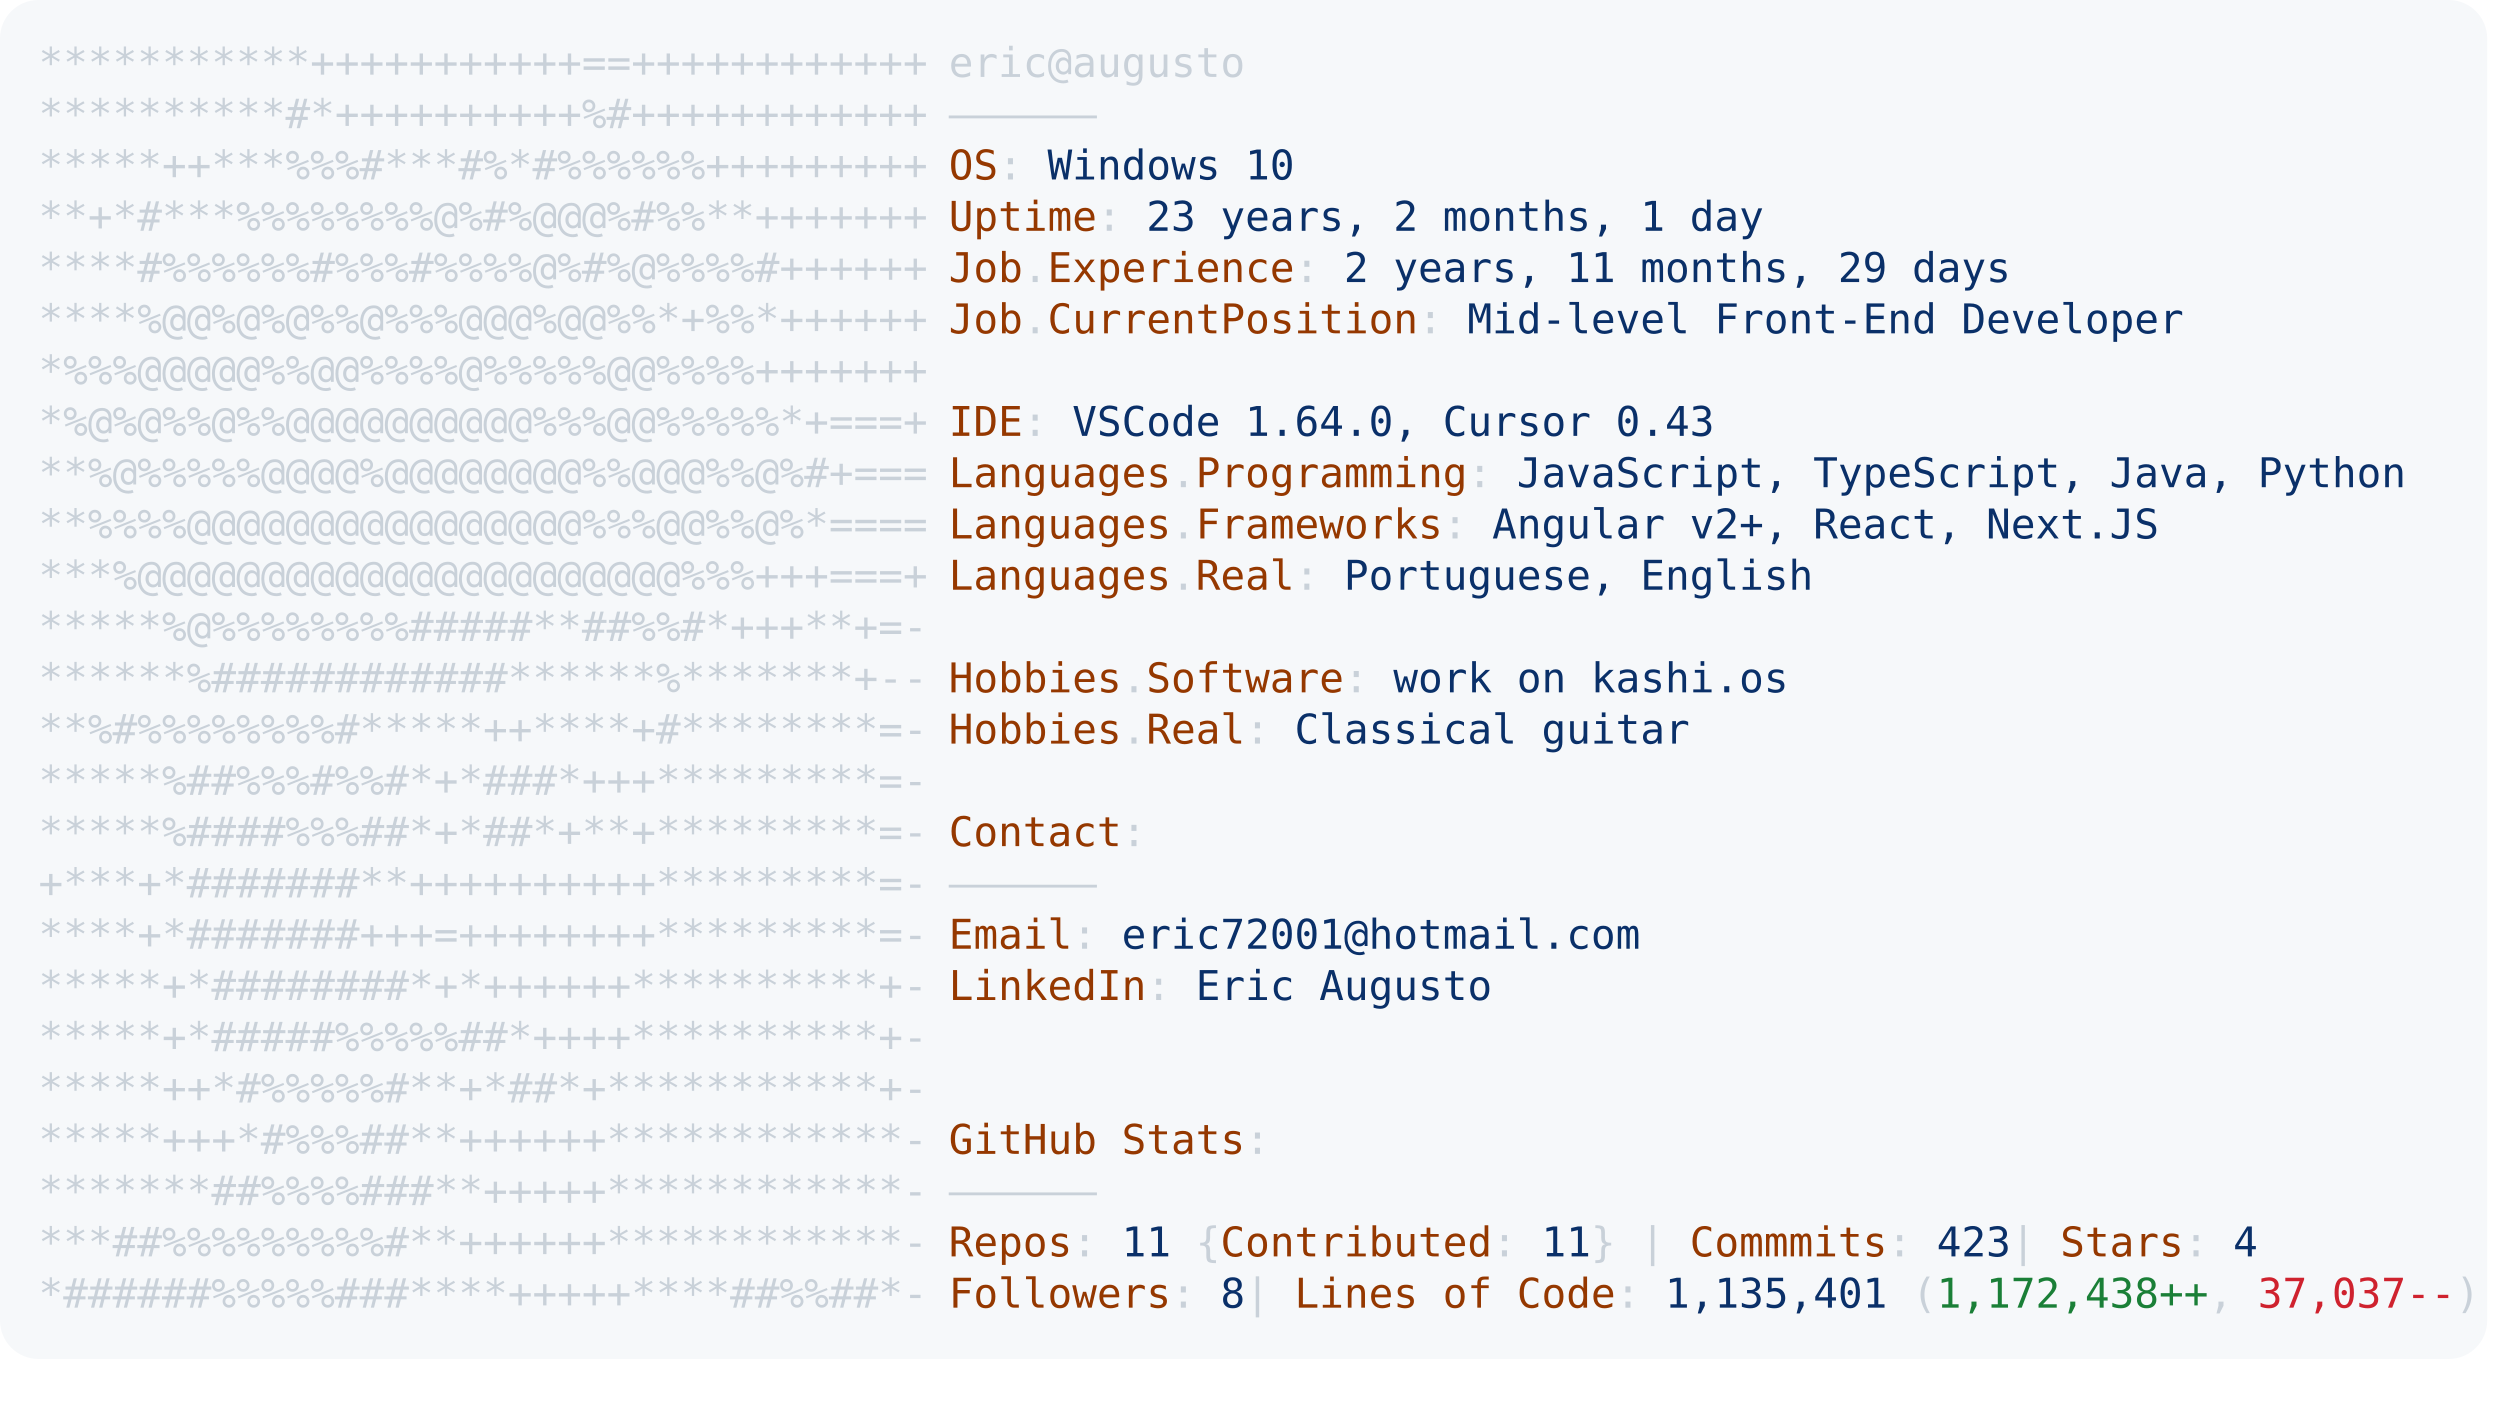
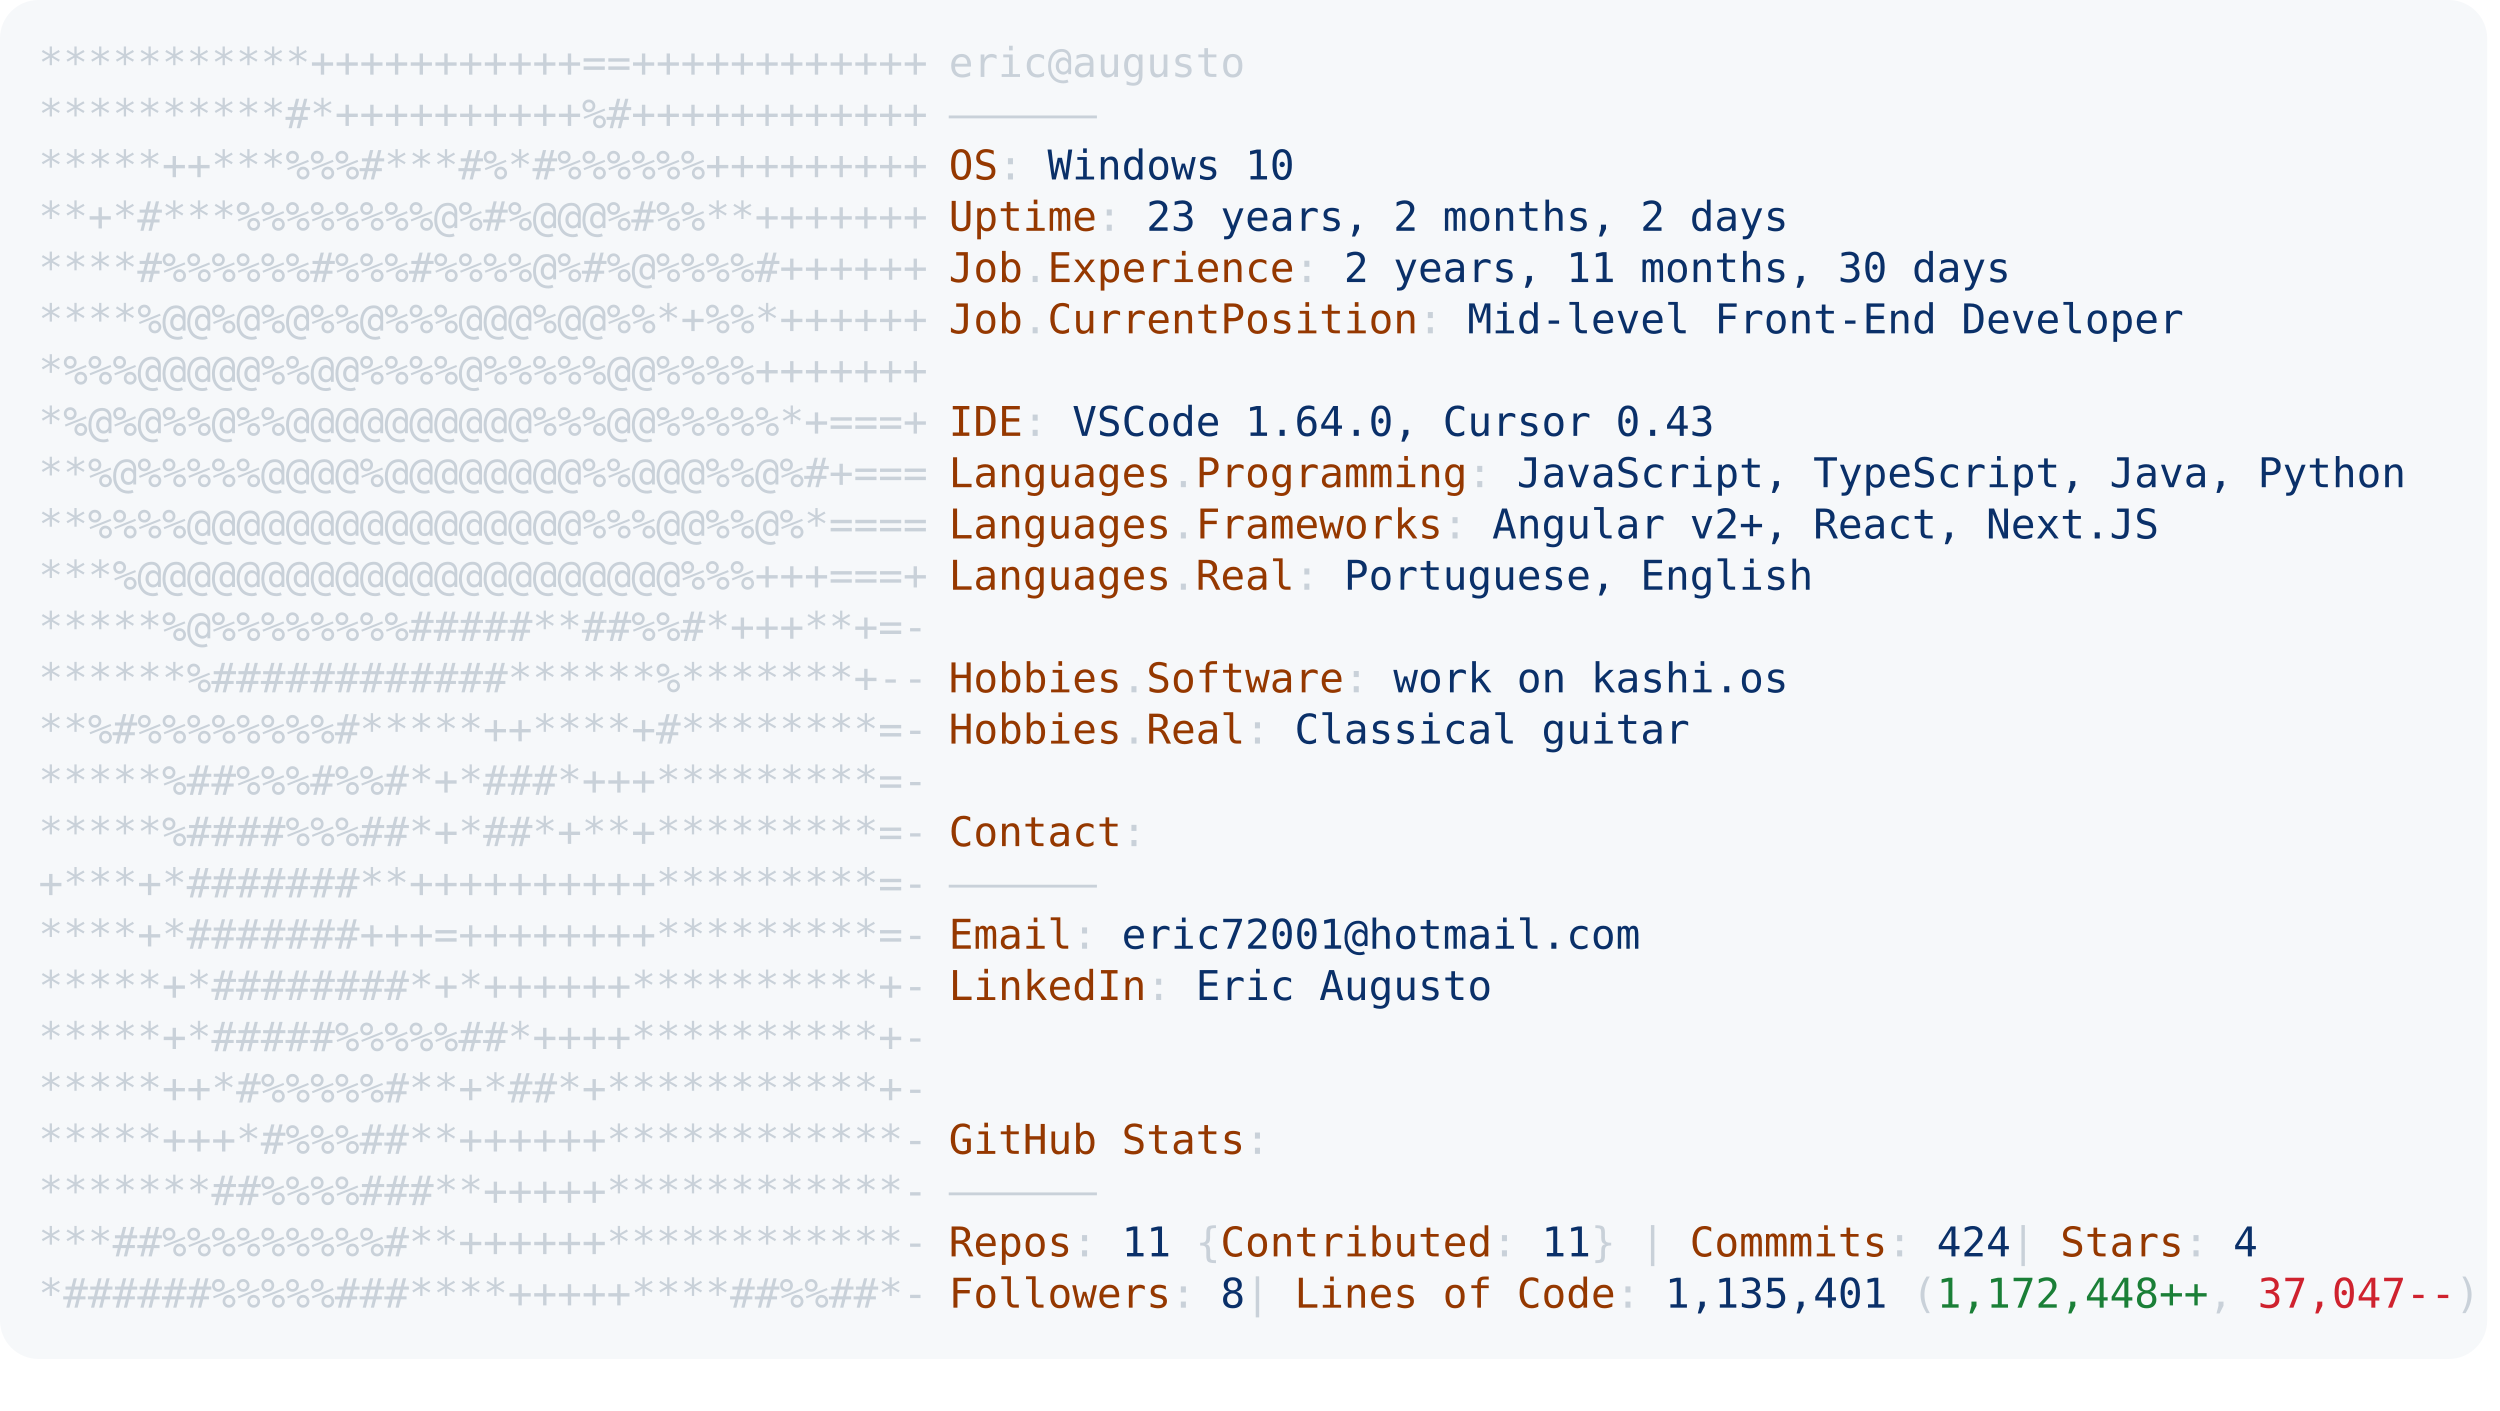
<svg xmlns="http://www.w3.org/2000/svg" font-family="Andale Mono,AndaleMono,Consolas,monospace" width="975px" height="550px" font-size="16px">
  <style>
.keyColor {fill: #953800;}
.valueColor {fill: #0a3069;}
.addColor {fill: #1a7f37;}
.delColor {fill: #cf222e;}
.commentColor {fill: #8b949e;}
text, tspan {white-space: pre;}
</style>
  <rect width="970px" height="530px" fill="#f6f8fa" rx="15" />
  <text x="15" y="30" fill="#c9d1d9" class="ascii">
    <tspan x="15" y="30">***********+++++++++++==++++++++++++</tspan>
    <tspan x="15" y="50">**********#*++++++++++%#++++++++++++</tspan>
    <tspan x="15" y="70">*****++***%%%#***#%*#%%%%%%+++++++++</tspan>
    <tspan x="15" y="90">**+*#***%%%%%%%%@%#%@@@%#%%**+++++++</tspan>
    <tspan x="15" y="110">****#%%%%%%#%%%#%%%%@%#%@%%%%#++++++</tspan>
    <tspan x="15" y="130">****%@@%@%@%%@%%%@@@%@@%%*+%%*++++++</tspan>
    <tspan x="15" y="150">*%%%@@@@@%%@@%%%%@%%%%%@@%%%%+++++++</tspan>
    <tspan x="15" y="170">*%@%@%%@%%@@@@@@@@@@%%%@@%%%%%*+===+</tspan>
    <tspan x="15" y="190">**%@%%%%%@@@@%@@@@@@@@%%@@@%%@%#+===</tspan>
    <tspan x="15" y="210">**%%%%@@@@@@@@@@@@@@@@%%%@@%%@%*====</tspan>
    <tspan x="15" y="230">***%@@@@@@@@@@@@@@@@@@@@@@%%%+++===+</tspan>
    <tspan x="15" y="250">*****%@%%%%%%%%#####**##%%#*+++**+=-</tspan>
    <tspan x="15" y="270">******%############******%*******+--</tspan>
    <tspan x="15" y="290">**%#%%%%%%%%#*****++****+#********=-</tspan>
    <tspan x="15" y="310">*****%##%%%#%%#*+*###*+++*********=-</tspan>
    <tspan x="15" y="330">*****%####%%%##*+*##*+**+*********=-</tspan>
    <tspan x="15" y="350">+***+*#######**++++++++++*********=-</tspan>
    <tspan x="15" y="370">****+*#######+++=++++++++*********=-</tspan>
    <tspan x="15" y="390">*****+*########*+*++++++**********+-</tspan>
    <tspan x="15" y="410">*****+*#####%%%%%##*++++**********+-</tspan>
    <tspan x="15" y="430">*****++*#%%%%%#**+*##*+***********+-</tspan>
    <tspan x="15" y="450">*****+++*#%%%##**++++++************-</tspan>
    <tspan x="15" y="470">*******##%%%%###**+++++************-</tspan>
    <tspan x="15" y="490">***##%%%%%%%%%#**++++++************-</tspan>
    <tspan x="15" y="510">*######%%%%%###****+++++****##%%##*-</tspan>
  </text>
  <text x="370" y="30" fill="#c9d1d9">
    <tspan x="370" y="30">eric@augusto</tspan>
    <tspan x="370" y="50">——————</tspan>
    <tspan x="370" y="70" class="keyColor">OS</tspan>: <tspan class="valueColor">Windows 10</tspan>
-     <tspan x="370" y="90" class="keyColor">Uptime</tspan>: <tspan class="valueColor">23 years, 2 months, 1 day</tspan>
-     <tspan x="370" y="110" class="keyColor">Job</tspan>.<tspan class="keyColor">Experience</tspan>: <tspan class="valueColor">2 years, 11 months, 29 days</tspan>
+     <tspan x="370" y="90" class="keyColor">Uptime</tspan>: <tspan class="valueColor">23 years, 2 months, 2 days</tspan>
+     <tspan x="370" y="110" class="keyColor">Job</tspan>.<tspan class="keyColor">Experience</tspan>: <tspan class="valueColor">2 years, 11 months, 30 days</tspan>
    <tspan x="370" y="130" class="keyColor">Job</tspan>.<tspan class="keyColor">CurrentPosition</tspan>: <tspan class="valueColor">Mid-level Front-End Developer</tspan>
    <tspan x="370" y="170" class="keyColor">IDE</tspan>: <tspan class="valueColor">VSCode 1.64.0, Cursor 0.43</tspan>
    <tspan x="370" y="190" class="keyColor">Languages</tspan>.<tspan class="keyColor">Programming</tspan>: <tspan class="valueColor">JavaScript, TypeScript, Java, Python</tspan>
    <tspan x="370" y="210" class="keyColor">Languages</tspan>.<tspan class="keyColor">Frameworks</tspan>: <tspan class="valueColor">Angular v2+, React, Next.JS</tspan>
    <tspan x="370" y="230" class="keyColor">Languages</tspan>.<tspan class="keyColor">Real</tspan>: <tspan class="valueColor">Portuguese, English</tspan>
    <tspan x="370" y="270" class="keyColor">Hobbies</tspan>.<tspan class="keyColor">Software</tspan>: <tspan class="valueColor">work on kashi.os </tspan>
    <tspan x="370" y="290" class="keyColor">Hobbies</tspan>.<tspan class="keyColor">Real</tspan>: <tspan class="valueColor">Classical guitar</tspan>
    <tspan x="370" y="330" class="keyColor">Contact</tspan>:
<tspan x="370" y="350">——————</tspan>
    <tspan x="370" y="370" class="keyColor">Email</tspan>: <tspan class="valueColor">eric72001@hotmail.com</tspan>
    <tspan x="370" y="390" class="keyColor">LinkedIn</tspan>: <tspan class="valueColor"> Eric Augusto</tspan>
    <tspan x="370" y="450" class="keyColor">GitHub Stats</tspan>:
<tspan x="370" y="470">——————</tspan>
-     <tspan x="370" y="490" class="keyColor">Repos</tspan>: <tspan class="valueColor">11</tspan> {<tspan class="keyColor">Contributed</tspan>: <tspan class="valueColor">11</tspan>}  | <tspan class="keyColor">Commmits</tspan>: <tspan class="valueColor">423    </tspan>| <tspan class="keyColor">Stars</tspan>: <tspan class="valueColor">4</tspan>
-     <tspan x="370" y="510" class="keyColor">Followers</tspan>: <tspan class="valueColor">8   </tspan>| <tspan class="keyColor">Lines of Code</tspan>: <tspan class="valueColor">1,135,401</tspan> (<tspan class="addColor">1,172,438++</tspan>, <tspan class="delColor">37,037--</tspan>)
+     <tspan x="370" y="490" class="keyColor">Repos</tspan>: <tspan class="valueColor">11</tspan> {<tspan class="keyColor">Contributed</tspan>: <tspan class="valueColor">11</tspan>}  | <tspan class="keyColor">Commmits</tspan>: <tspan class="valueColor">424    </tspan>| <tspan class="keyColor">Stars</tspan>: <tspan class="valueColor">4</tspan>
+     <tspan x="370" y="510" class="keyColor">Followers</tspan>: <tspan class="valueColor">8   </tspan>| <tspan class="keyColor">Lines of Code</tspan>: <tspan class="valueColor">1,135,401</tspan> (<tspan class="addColor">1,172,448++</tspan>, <tspan class="delColor">37,047--</tspan>)
</text>
</svg>
